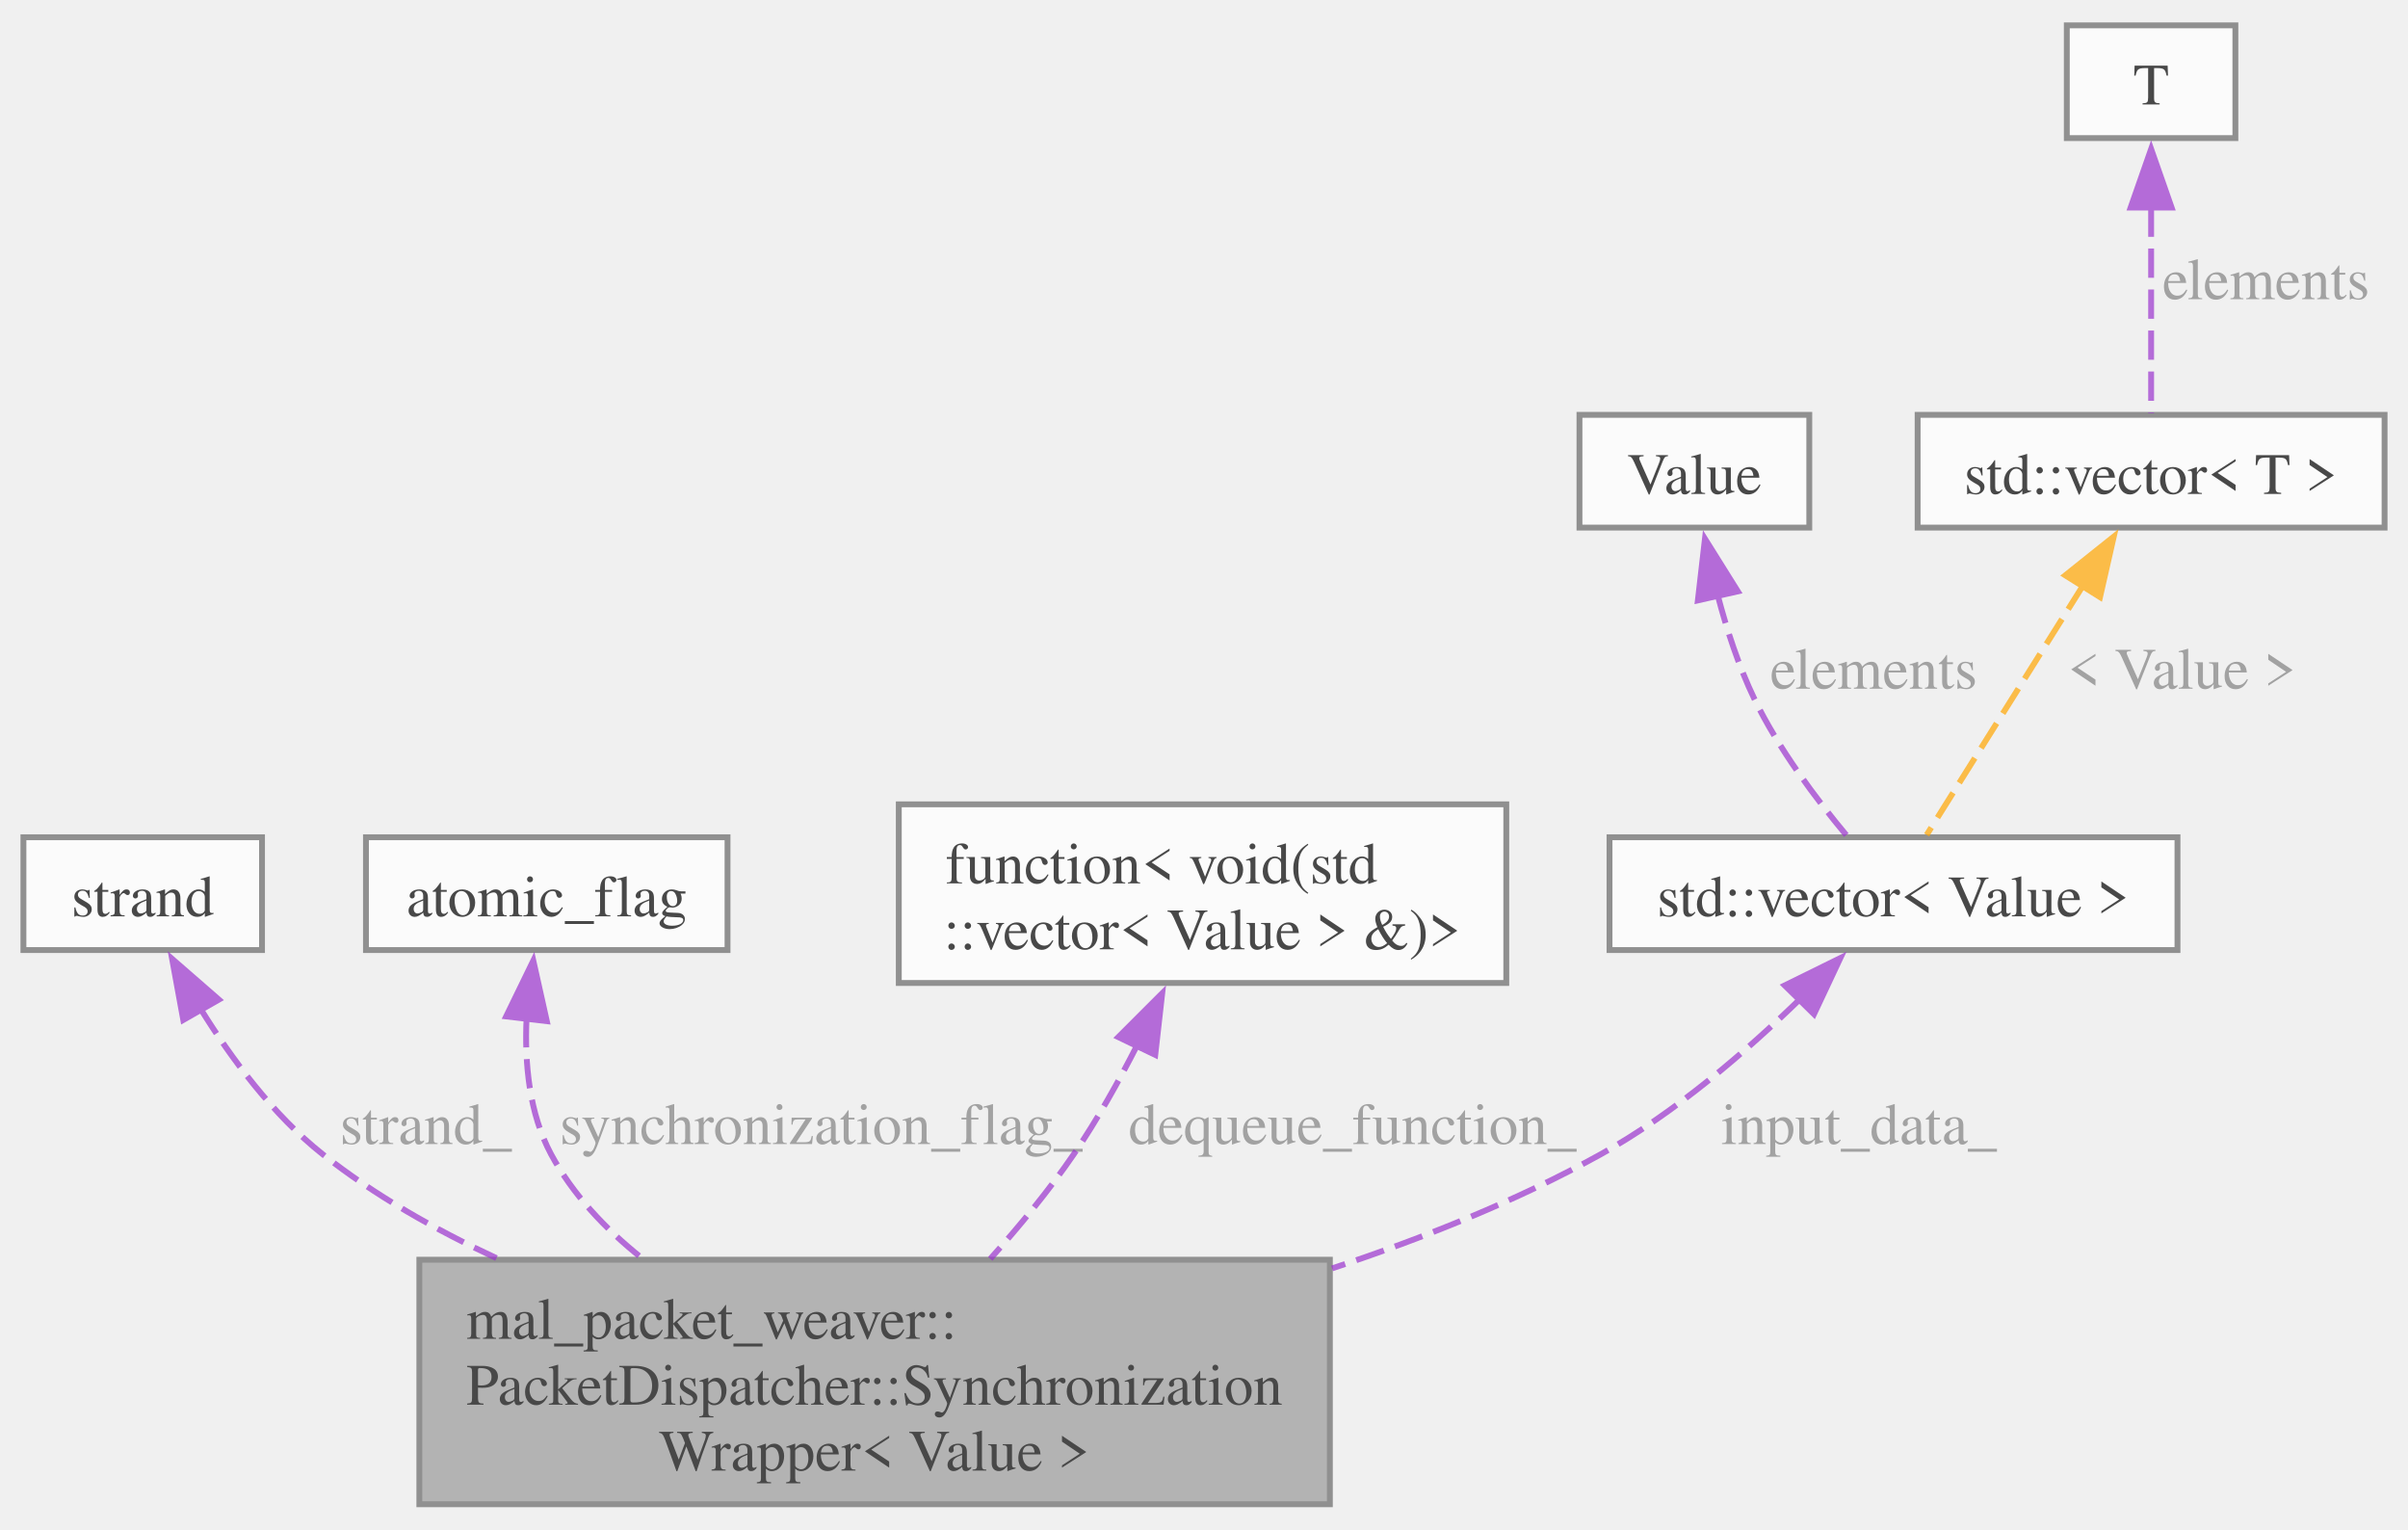
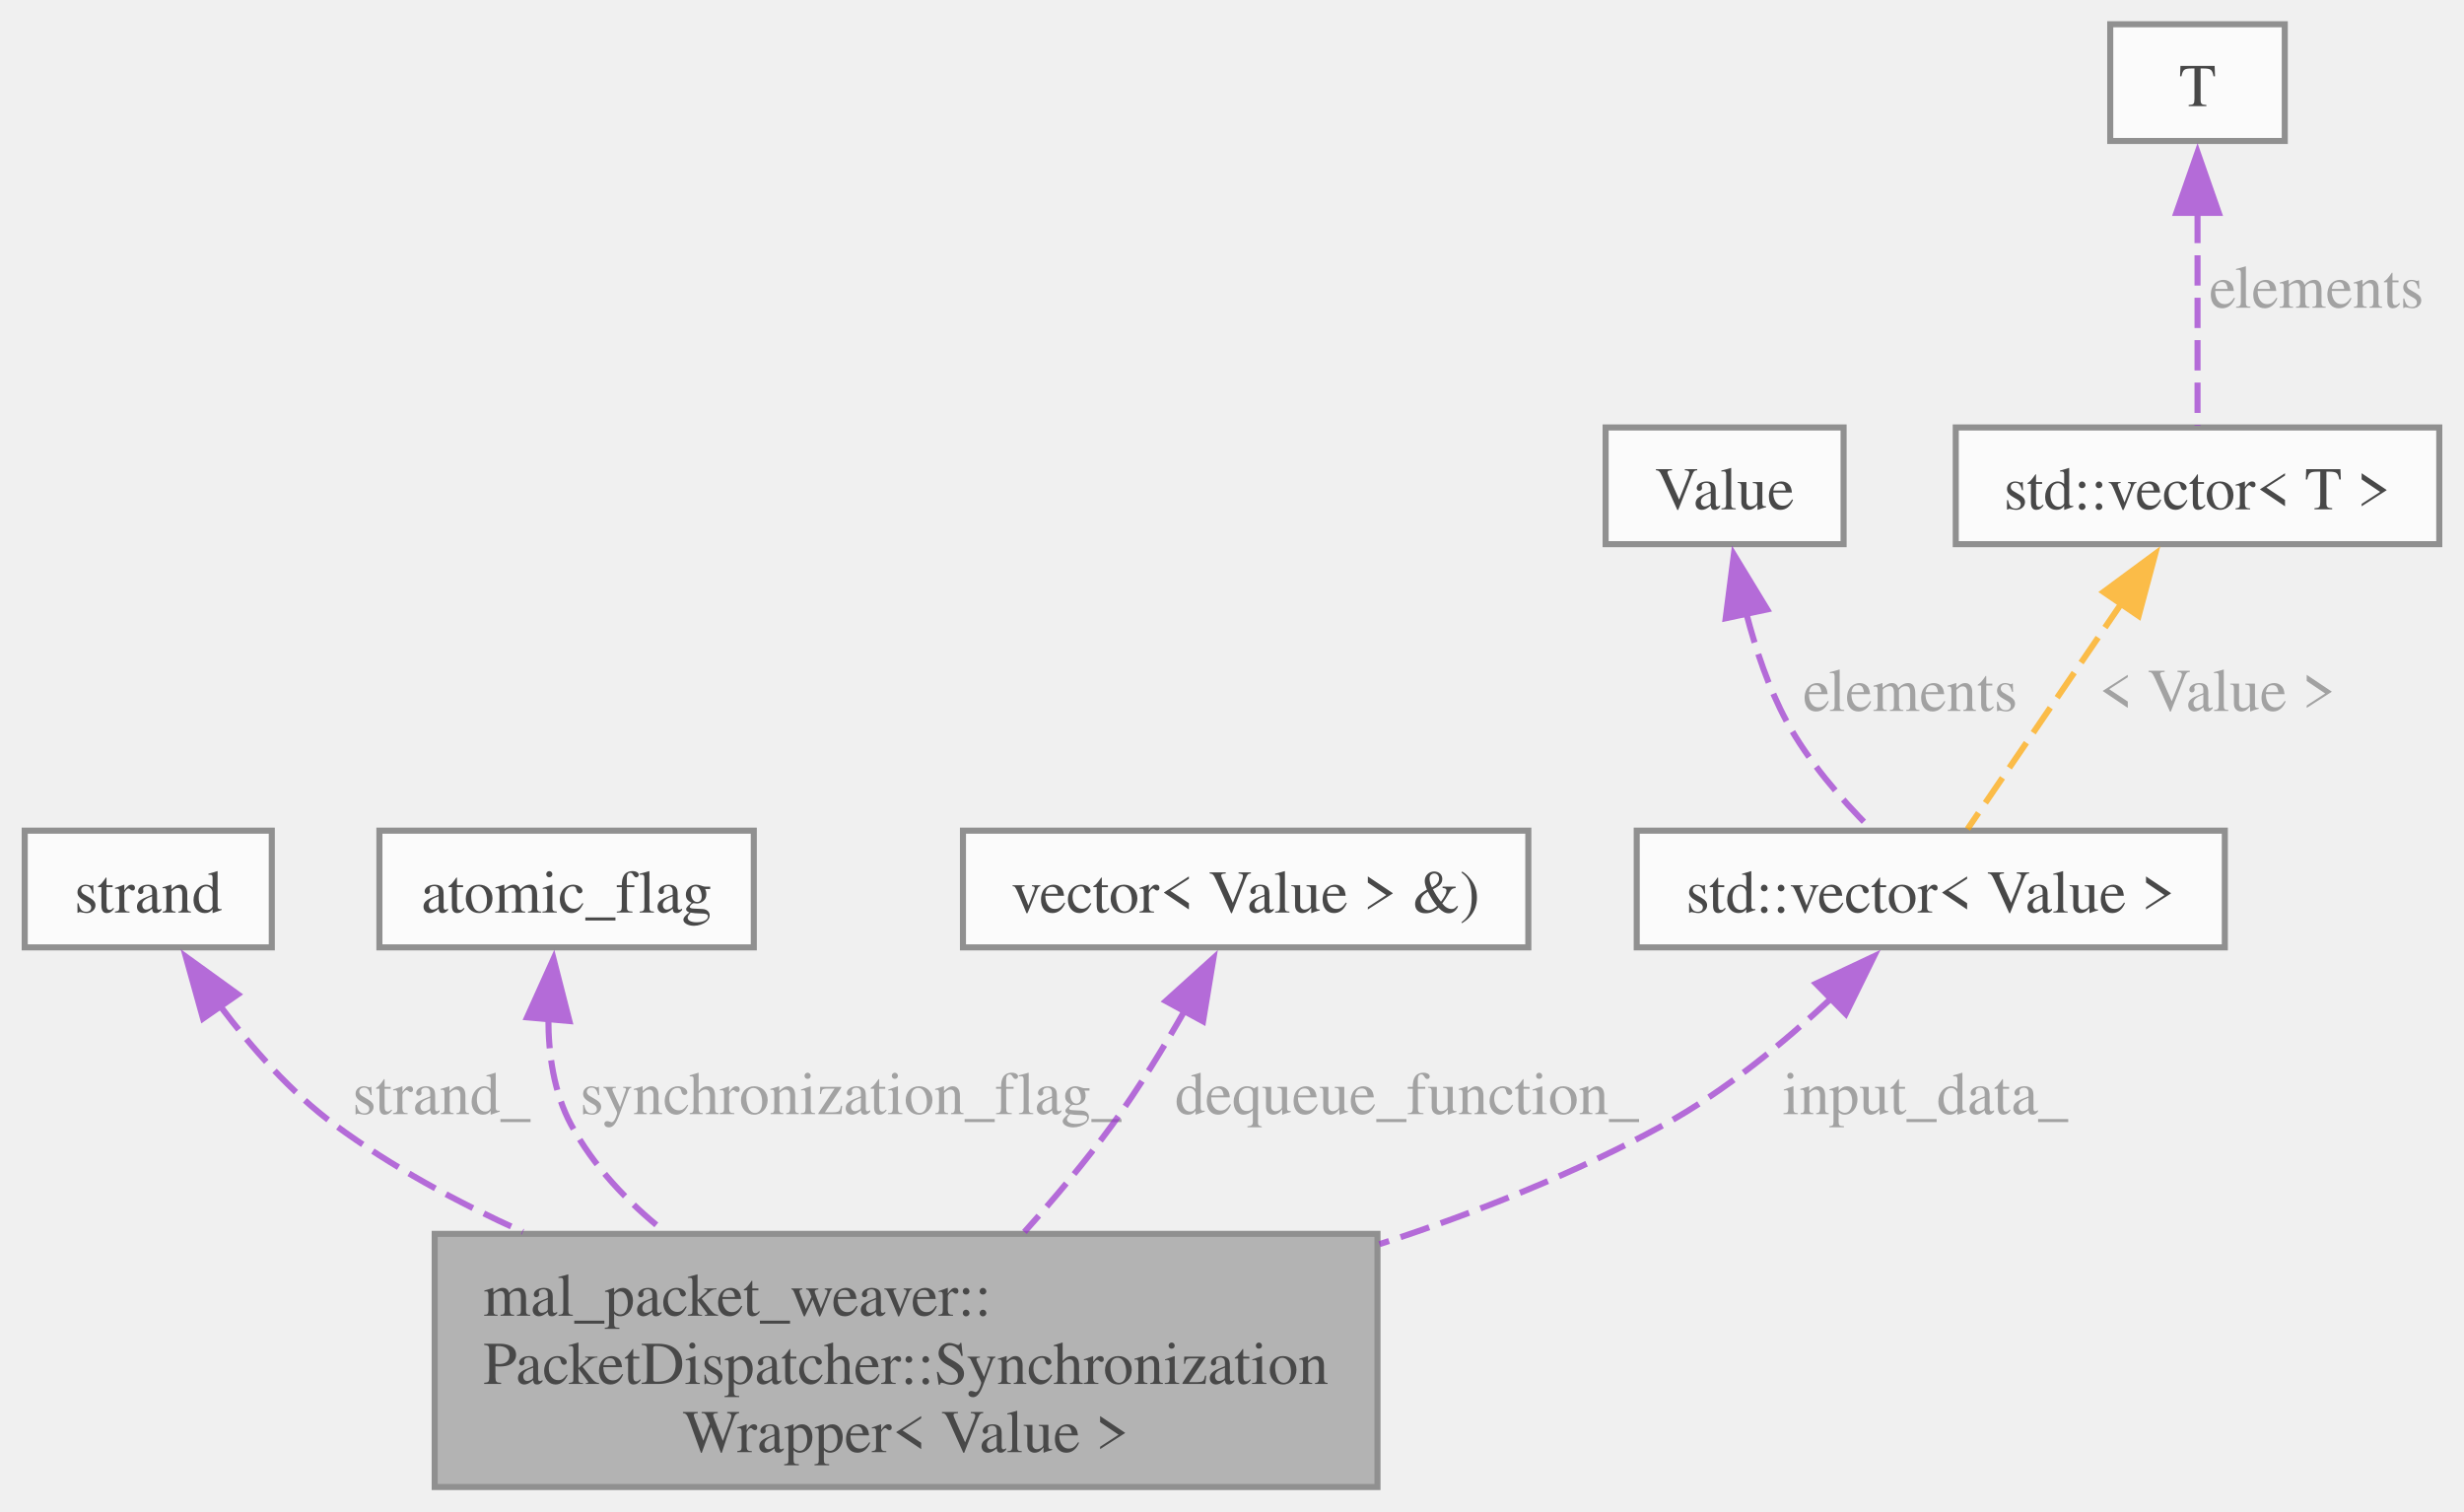
- <svg xmlns="http://www.w3.org/2000/svg" xmlns:xlink="http://www.w3.org/1999/xlink" width="411pt" height="261pt" viewBox="0.00 0.00 411.25 260.50">
+ <svg xmlns="http://www.w3.org/2000/svg" xmlns:xlink="http://www.w3.org/1999/xlink" width="406pt" height="249pt" viewBox="0.00 0.00 406.25 249.25">
  <svg id="main" version="1.1" xml:space="preserve">
    <style type="text/css">
.node, .edge {opacity: 0.7;}
.node.selected, .edge.selected {opacity: 1;}
.edge:hover path { stroke: red; }
.edge:hover polygon { stroke: red; fill: red; }
</style>
    <svg id="graph" class="graph">
-       <g id="graph0" class="graph" transform="scale(1 1) rotate(0) translate(4 256.5)">
+       <g id="graph0" class="graph" transform="scale(1 1) rotate(0) translate(4 245.25)">
        <g id="Node000001" class="node">
          <g id="a_Node000001">
            <a xlink:title="A wrapper class for synchronizing and processing data.">
              <polygon fill="#999999" stroke="#666666" points="223.12,-41.75 67.62,-41.75 67.62,0 223.12,0 223.12,-41.75" />
              <text text-anchor="start" x="75.62" y="-28.25" font-family="Times,serif" font-size="10.00">mal_packet_weaver::</text>
              <text text-anchor="start" x="75.62" y="-17" font-family="Times,serif" font-size="10.00">PacketDispatcher::Synchronization</text>
              <text text-anchor="middle" x="145.38" y="-5.75" font-family="Times,serif" font-size="10.00">Wrapper&lt; Value &gt;</text>
            </a>
          </g>
        </g>
        <g id="Node000002" class="node">
          <g id="a_Node000002">
            <a xlink:title=" ">
-               <polygon fill="white" stroke="#666666" points="40.75,-113.88 0,-113.88 0,-94.62 40.75,-94.62 40.75,-113.88" />
-               <text text-anchor="middle" x="20.38" y="-100.38" font-family="Times,serif" font-size="10.00">strand</text>
+               <polygon fill="white" stroke="#666666" points="40.75,-108.25 0,-108.25 0,-89 40.75,-89 40.75,-108.25" />
+               <text text-anchor="middle" x="20.38" y="-94.75" font-family="Times,serif" font-size="10.00">strand</text>
            </a>
          </g>
        </g>
        <g id="edge1_Node000001_Node000002" class="edge">
          <g id="a_edge1_Node000001_Node000002">
            <a xlink:title=" ">
-               <path fill="none" stroke="#9a32cd" stroke-dasharray="5,2" d="M30.26,-84.58C35.52,-76.08 42.66,-66.44 51.12,-59.75 59.98,-52.75 70.3,-46.89 80.79,-42.02" />
-               <polygon fill="#9a32cd" stroke="#9a32cd" points="27.3,-82.69 25.39,-93.12 33.38,-86.16 27.3,-82.69" />
+               <path fill="none" stroke="#9a32cd" stroke-dasharray="5,2" d="M32.21,-79.37C37.37,-72.51 43.89,-65.09 51.12,-59.75 60.49,-52.84 71.29,-46.98 82.17,-42.08" />
+               <polygon fill="#9a32cd" stroke="#9a32cd" points="29.41,-77.27 26.57,-87.47 35.16,-81.26 29.41,-77.27" />
            </a>
          </g>
          <text text-anchor="middle" x="67.5" y="-61.5" font-family="Times,serif" font-size="10.00" fill="grey"> strand_</text>
        </g>
        <g id="Node000003" class="node">
          <g id="a_Node000003">
            <a xlink:title=" ">
-               <polygon fill="white" stroke="#666666" points="120.25,-113.88 58.5,-113.88 58.5,-94.62 120.25,-94.62 120.25,-113.88" />
-               <text text-anchor="middle" x="89.38" y="-100.38" font-family="Times,serif" font-size="10.00">atomic_flag</text>
+               <polygon fill="white" stroke="#666666" points="120.25,-108.25 58.5,-108.25 58.5,-89 120.25,-89 120.25,-108.25" />
+               <text text-anchor="middle" x="89.38" y="-94.75" font-family="Times,serif" font-size="10.00">atomic_flag</text>
            </a>
          </g>
        </g>
        <g id="edge2_Node000001_Node000003" class="edge">
          <g id="a_edge2_Node000001_Node000003">
            <a xlink:title=" ">
-               <path fill="none" stroke="#9a32cd" stroke-dasharray="5,2" d="M85.93,-83C85.57,-75.31 86.37,-66.74 90.12,-59.75 93.82,-52.89 99.36,-47.02 105.53,-42.1" />
-               <polygon fill="#9a32cd" stroke="#9a32cd" points="82.44,-83.29 87.08,-92.82 89.39,-82.48 82.44,-83.29" />
+               <path fill="none" stroke="#9a32cd" stroke-dasharray="5,2" d="M86.37,-77.35C86.36,-71.39 87.27,-65.04 90.12,-59.75 93.83,-52.89 99.37,-47.03 105.55,-42.11" />
+               <polygon fill="#9a32cd" stroke="#9a32cd" points="82.86,-77.46 87.22,-87.12 89.84,-76.85 82.86,-77.46" />
            </a>
          </g>
          <text text-anchor="middle" x="135" y="-61.5" font-family="Times,serif" font-size="10.00" fill="grey"> synchronization_flag_</text>
        </g>
        <g id="Node000004" class="node">
          <g id="a_Node000004">
            <a xlink:title=" ">
-               <polygon fill="white" stroke="#666666" points="253.25,-119.5 149.5,-119.5 149.5,-89 253.25,-89 253.25,-119.5" />
-               <text text-anchor="start" x="157.5" y="-106" font-family="Times,serif" font-size="10.00">function&lt; void(std</text>
-               <text text-anchor="middle" x="201.38" y="-94.75" font-family="Times,serif" font-size="10.00">::vector&lt; Value &gt; &amp;)&gt;</text>
+               <polygon fill="white" stroke="#666666" points="248,-108.25 154.75,-108.25 154.75,-89 248,-89 248,-108.25" />
+               <text text-anchor="middle" x="201.38" y="-94.75" font-family="Times,serif" font-size="10.00">vector&lt; Value &gt; &amp;)</text>
            </a>
          </g>
        </g>
        <g id="edge3_Node000001_Node000004" class="edge">
          <g id="a_edge3_Node000001_Node000004">
            <a xlink:title=" ">
-               <path fill="none" stroke="#9a32cd" stroke-dasharray="5,2" d="M190.28,-78.51C187.07,-72.2 183.35,-65.57 179.38,-59.75 175.18,-53.62 170.08,-47.44 165.12,-41.9" />
-               <polygon fill="#9a32cd" stroke="#9a32cd" points="186.99,-79.76 194.49,-87.25 193.3,-76.72 186.99,-79.76" />
+               <path fill="none" stroke="#9a32cd" stroke-dasharray="5,2" d="M191.52,-78.92C187.96,-72.65 183.73,-65.74 179.38,-59.75 175.01,-53.75 169.85,-47.61 164.88,-42.06" />
+               <polygon fill="#9a32cd" stroke="#9a32cd" points="188.21,-80.15 196.07,-87.25 194.35,-76.8 188.21,-80.15" />
            </a>
          </g>
-           <text text-anchor="middle" x="225.75" y="-61.5" font-family="Times,serif" font-size="10.00" fill="grey"> dequeue_function_</text>
+           <text text-anchor="middle" x="226.75" y="-61.5" font-family="Times,serif" font-size="10.00" fill="grey"> dequeue_function_</text>
        </g>
        <g id="Node000005" class="node">
          <g id="a_Node000005">
            <a xlink:title=" ">
-               <polygon fill="white" stroke="#666666" points="367.88,-113.88 270.88,-113.88 270.88,-94.62 367.88,-94.62 367.88,-113.88" />
-               <text text-anchor="middle" x="319.38" y="-100.38" font-family="Times,serif" font-size="10.00">std::vector&lt; Value &gt;</text>
+               <polygon fill="white" stroke="#666666" points="362.88,-108.25 265.88,-108.25 265.88,-89 362.88,-89 362.88,-108.25" />
+               <text text-anchor="middle" x="314.38" y="-94.75" font-family="Times,serif" font-size="10.00">std::vector&lt; Value &gt;</text>
            </a>
          </g>
        </g>
        <g id="edge4_Node000001_Node000005" class="edge">
          <g id="a_edge4_Node000001_Node000005">
            <a xlink:title=" ">
-               <path fill="none" stroke="#9a32cd" stroke-dasharray="5,2" d="M303.55,-86.38C294.33,-77.39 282.03,-66.77 269.38,-59.75 255.2,-51.89 239.19,-45.46 223.5,-40.27" />
-               <polygon fill="#9a32cd" stroke="#9a32cd" points="300.8,-88.58 310.31,-93.26 305.8,-83.67 300.8,-88.58" />
+               <path fill="none" stroke="#9a32cd" stroke-dasharray="5,2" d="M297.99,-80.62C290.2,-73.34 280.41,-65.26 270.38,-59.75 255.87,-51.78 239.47,-45.27 223.44,-40.05" />
+               <polygon fill="#9a32cd" stroke="#9a32cd" points="295.44,-83.02 305.02,-87.53 300.35,-78.03 295.44,-83.02" />
            </a>
          </g>
          <text text-anchor="middle" x="312.25" y="-61.5" font-family="Times,serif" font-size="10.00" fill="grey"> input_data_</text>
        </g>
        <g id="Node000006" class="node">
          <g id="a_Node000006">
            <a xlink:title=" ">
-               <polygon fill="white" stroke="#666666" points="305,-186 265.75,-186 265.75,-166.75 305,-166.75 305,-186" />
-               <text text-anchor="middle" x="285.38" y="-172.5" font-family="Times,serif" font-size="10.00">Value</text>
+               <polygon fill="white" stroke="#666666" points="300,-174.75 260.75,-174.75 260.75,-155.5 300,-155.5 300,-174.75" />
+               <text text-anchor="middle" x="280.38" y="-161.25" font-family="Times,serif" font-size="10.00">Value</text>
            </a>
          </g>
        </g>
        <g id="edge5_Node000005_Node000006" class="edge">
          <g id="a_edge5_Node000005_Node000006">
            <a xlink:title=" ">
-               <path fill="none" stroke="#9a32cd" stroke-dasharray="5,2" d="M289.34,-155.27C290.89,-149.38 292.95,-143.04 295.62,-137.5 299.73,-128.98 306.18,-120.41 311.32,-114.25" />
-               <polygon fill="#9a32cd" stroke="#9a32cd" points="285.97,-154.32 287.18,-164.84 292.8,-155.86 285.97,-154.32" />
+               <path fill="none" stroke="#9a32cd" stroke-dasharray="5,2" d="M283.96,-144.08C285.5,-138.12 287.66,-131.73 290.62,-126.25 294.16,-119.71 299.6,-113.46 304.39,-108.65" />
+               <polygon fill="#9a32cd" stroke="#9a32cd" points="280.55,-143.28 281.9,-153.79 287.4,-144.74 280.55,-143.28" />
            </a>
          </g>
-           <text text-anchor="middle" x="314.75" y="-139.25" font-family="Times,serif" font-size="10.00" fill="grey"> elements</text>
+           <text text-anchor="middle" x="309.75" y="-128" font-family="Times,serif" font-size="10.00" fill="grey"> elements</text>
        </g>
        <g id="Node000007" class="node">
          <g id="a_Node000007">
            <a xlink:title=" ">
-               <polygon fill="white" stroke="#666666" points="403.25,-186 323.5,-186 323.5,-166.75 403.25,-166.75 403.25,-186" />
-               <text text-anchor="middle" x="363.38" y="-172.5" font-family="Times,serif" font-size="10.00">std::vector&lt; T &gt;</text>
+               <polygon fill="white" stroke="#666666" points="398.25,-174.75 318.5,-174.75 318.5,-155.5 398.25,-155.5 398.25,-174.75" />
+               <text text-anchor="middle" x="358.38" y="-161.25" font-family="Times,serif" font-size="10.00">std::vector&lt; T &gt;</text>
            </a>
          </g>
        </g>
        <g id="edge6_Node000005_Node000007" class="edge">
          <g id="a_edge6_Node000005_Node000007">
            <a xlink:title=" ">
-               <path fill="none" stroke="orange" stroke-dasharray="5,2" d="M351.87,-157.05C343.24,-143.29 331.79,-125.04 325.04,-114.28" />
-               <polygon fill="orange" stroke="orange" points="348.72,-158.6 357,-165.21 354.65,-154.88 348.72,-158.6" />
+               <path fill="none" stroke="orange" stroke-dasharray="5,2" d="M345.93,-145.88C337.59,-133.66 326.99,-118.11 320.44,-108.52" />
+               <polygon fill="orange" stroke="orange" points="342.88,-147.62 351.4,-153.91 348.66,-143.67 342.88,-147.62" />
            </a>
          </g>
-           <text text-anchor="middle" x="367.38" y="-139.25" font-family="Times,serif" font-size="10.00" fill="grey"> &lt; Value &gt;</text>
+           <text text-anchor="middle" x="360.38" y="-128" font-family="Times,serif" font-size="10.00" fill="grey"> &lt; Value &gt;</text>
        </g>
        <g id="Node000008" class="node">
          <g id="a_Node000008">
            <a xlink:title=" ">
-               <polygon fill="white" stroke="#666666" points="377.77,-252.5 348.98,-252.5 348.98,-233.25 377.77,-233.25 377.77,-252.5" />
-               <text text-anchor="middle" x="363.38" y="-239" font-family="Times,serif" font-size="10.00">T</text>
+               <polygon fill="white" stroke="#666666" points="372.77,-241.25 343.98,-241.25 343.98,-222 372.77,-222 372.77,-241.25" />
+               <text text-anchor="middle" x="358.38" y="-227.75" font-family="Times,serif" font-size="10.00">T</text>
            </a>
          </g>
        </g>
        <g id="edge7_Node000007_Node000008" class="edge">
          <g id="a_edge7_Node000007_Node000008">
            <a xlink:title=" ">
-               <path fill="none" stroke="#9a32cd" stroke-dasharray="5,2" d="M363.38,-221.4C363.38,-209.57 363.38,-195.29 363.38,-186.27" />
-               <polygon fill="#9a32cd" stroke="#9a32cd" points="359.88,-221.39 363.38,-231.39 366.88,-221.39 359.88,-221.39" />
+               <path fill="none" stroke="#9a32cd" stroke-dasharray="5,2" d="M358.38,-210.15C358.38,-198.32 358.38,-184.04 358.38,-175.02" />
+               <polygon fill="#9a32cd" stroke="#9a32cd" points="354.88,-210.14 358.38,-220.14 361.88,-210.14 354.88,-210.14" />
            </a>
          </g>
-           <text text-anchor="middle" x="381.75" y="-205.75" font-family="Times,serif" font-size="10.00" fill="grey"> elements</text>
+           <text text-anchor="middle" x="376.75" y="-194.5" font-family="Times,serif" font-size="10.00" fill="grey"> elements</text>
        </g>
      </g>
    </svg>
  </svg>
  <style type="text/css">

[data-mouse-over-selected='false'] { opacity: 0.7; }
[data-mouse-over-selected='true']  { opacity: 1.0; }

</style>
</svg>
